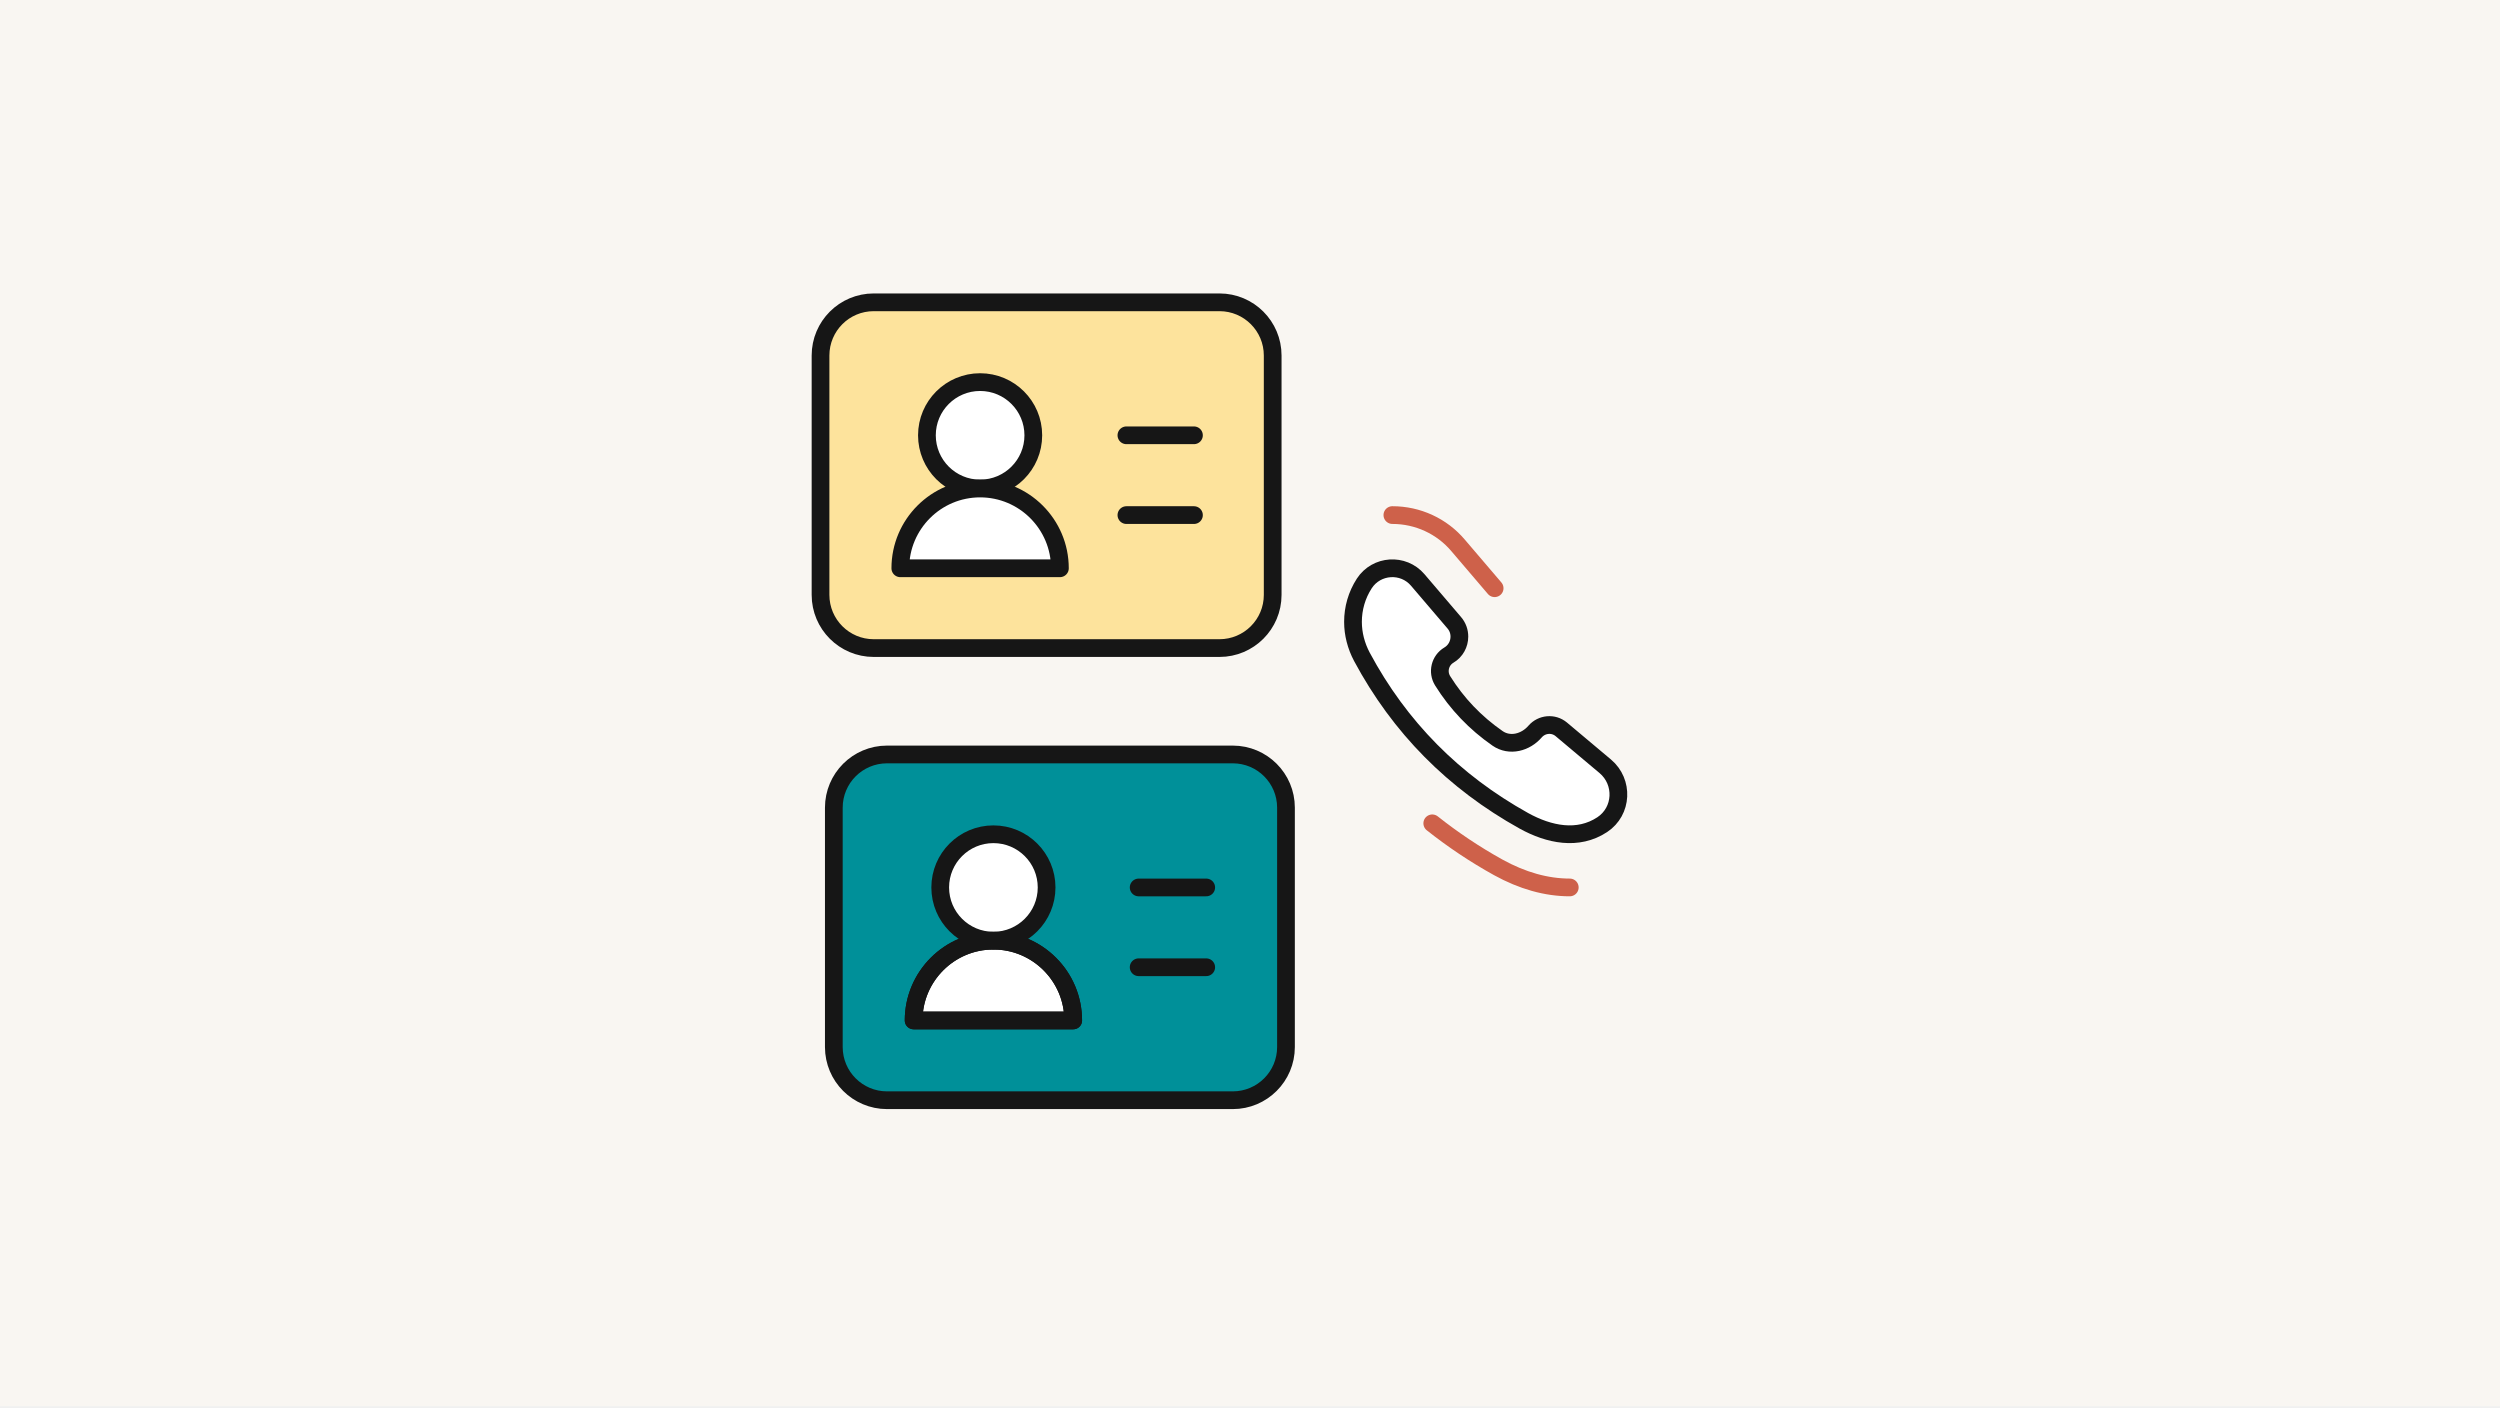
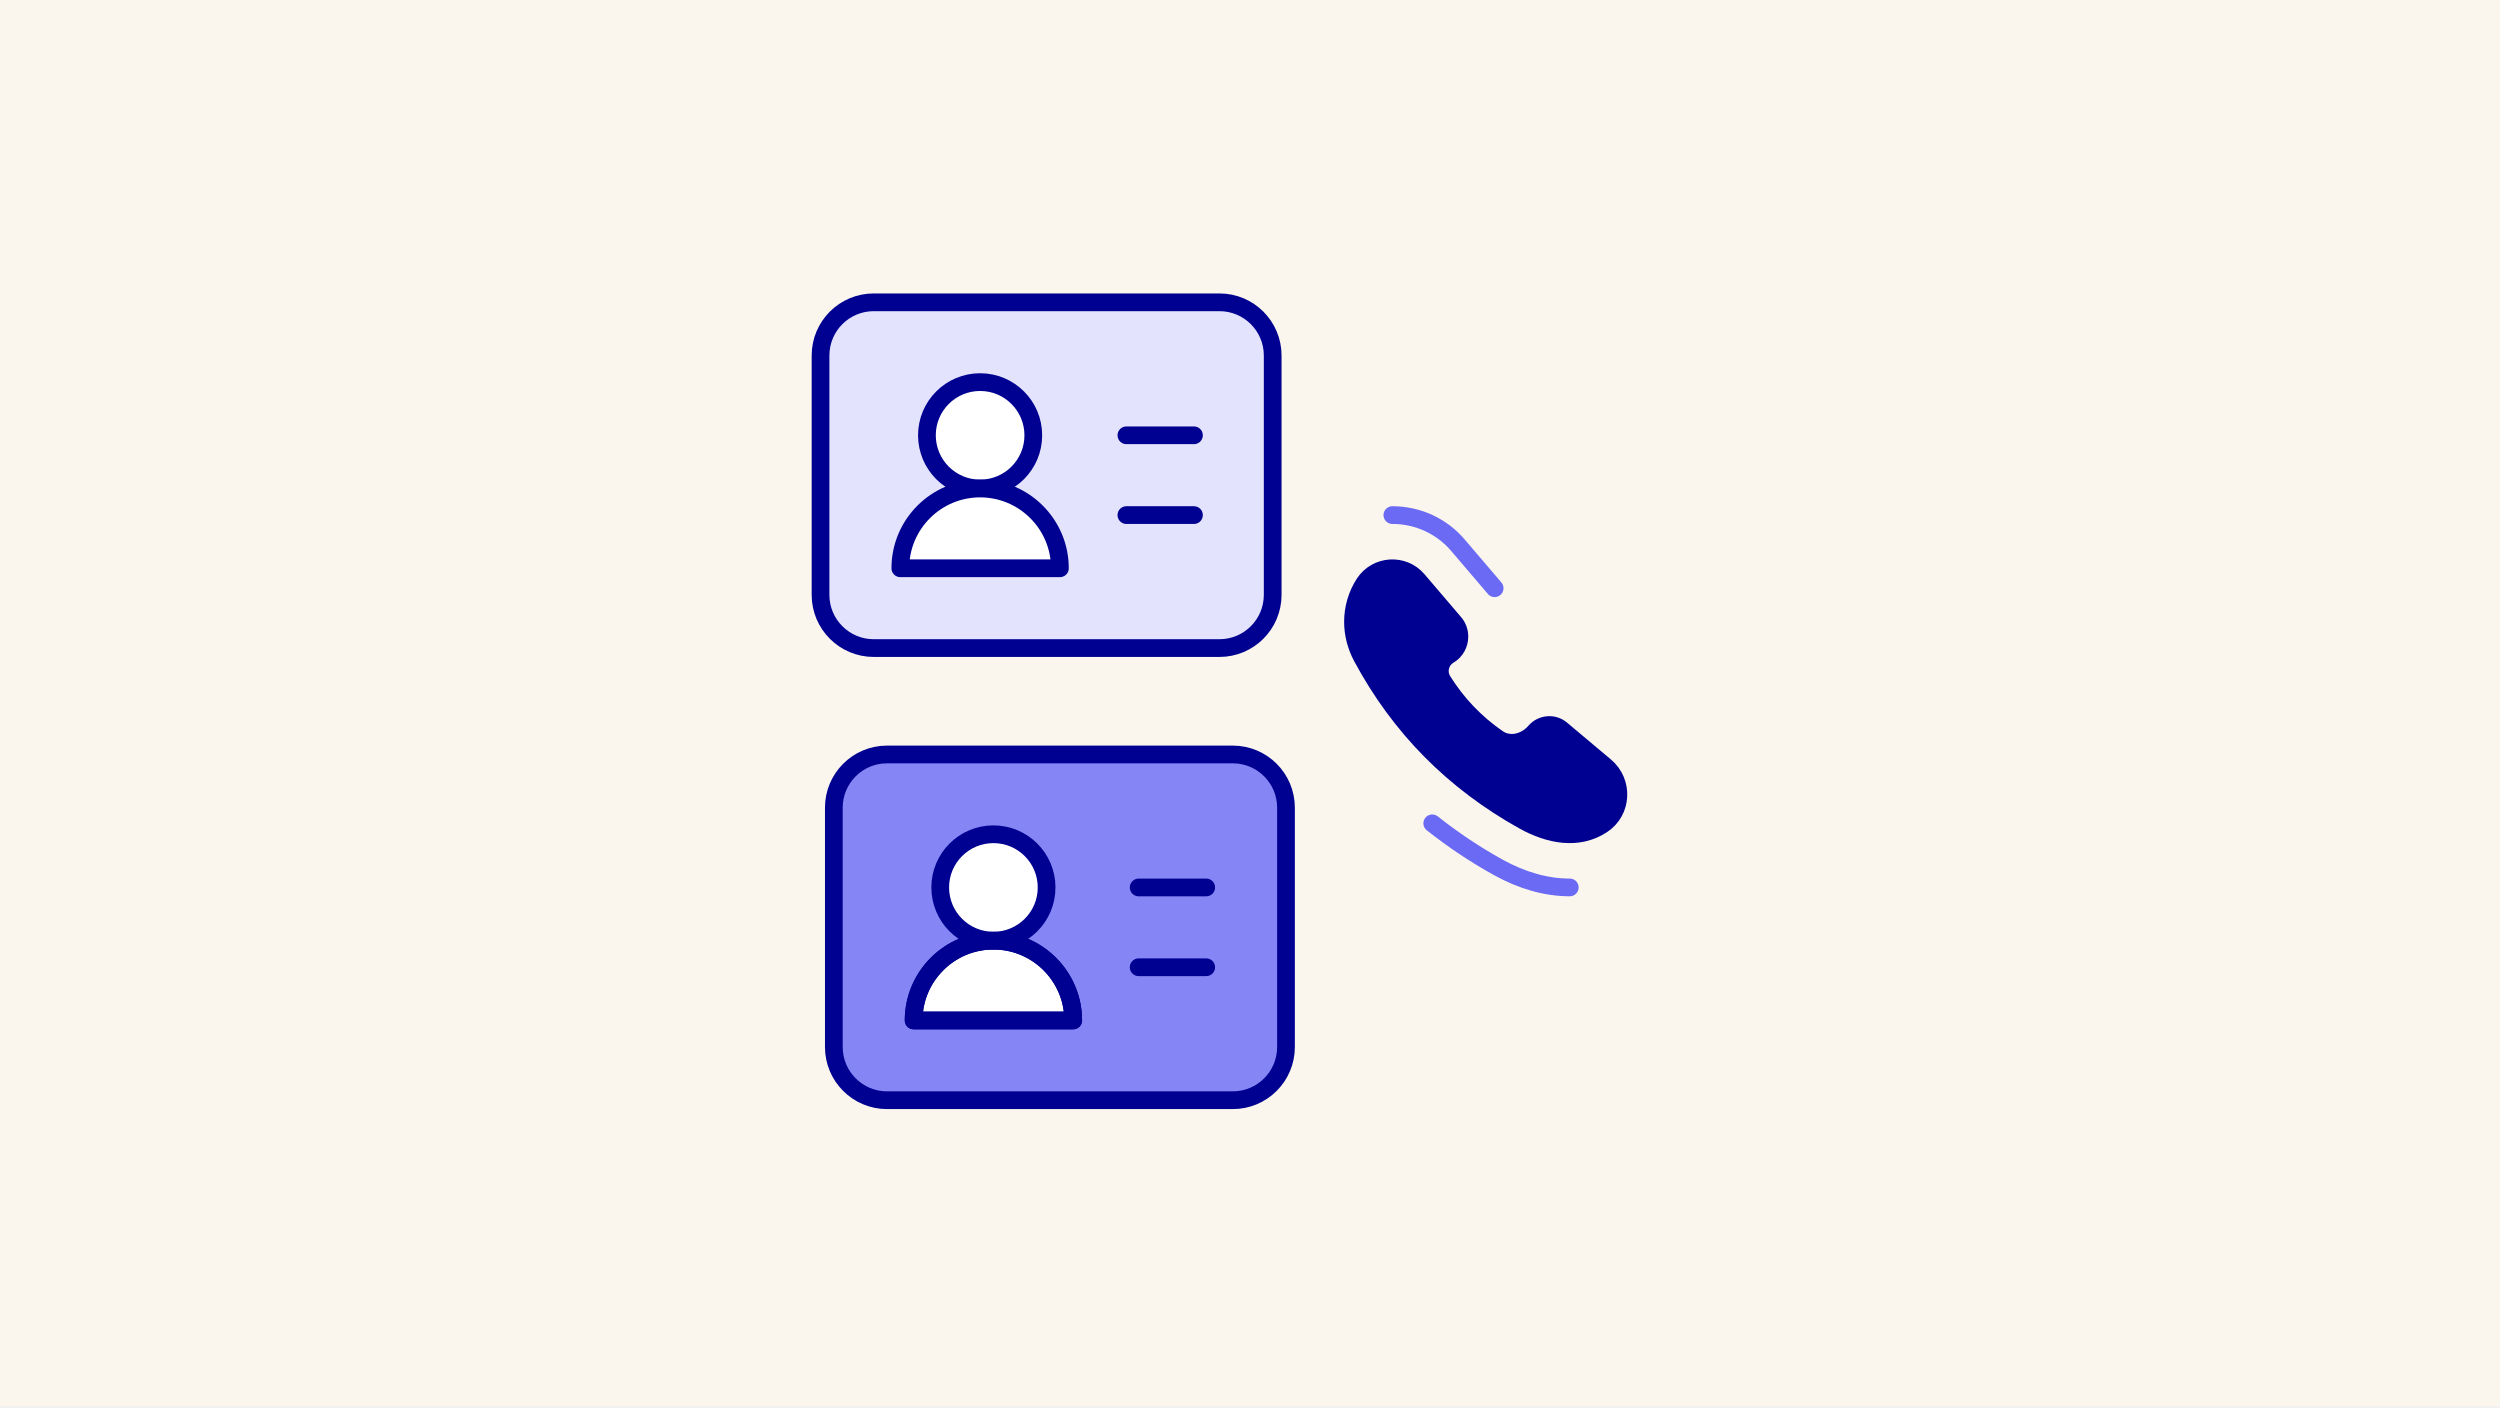
<svg xmlns="http://www.w3.org/2000/svg" width="588" height="331" viewBox="0 0 588 331" fill="none">
-   <rect width="588" height="330.75" fill="#F9F6F2" />
-   <path d="M286.824 71.103H205.5C198.59 71.103 192.988 76.705 192.988 83.615V139.916C192.988 146.826 198.59 152.428 205.5 152.428H286.824C293.734 152.428 299.335 146.826 299.335 139.916V83.615C299.335 76.705 293.734 71.103 286.824 71.103Z" fill="#FDE39C" />
-   <path d="M286.824 71.103H205.5C198.59 71.103 192.988 76.705 192.988 83.615V139.916C192.988 146.826 198.59 152.428 205.5 152.428H286.824C293.734 152.428 299.335 146.826 299.335 139.916V83.615C299.335 76.705 293.734 71.103 286.824 71.103Z" stroke="#161616" stroke-width="4.17" stroke-linecap="round" stroke-linejoin="round" />
-   <path d="M230.523 114.894C237.433 114.894 243.034 109.292 243.034 102.383C243.034 95.473 237.433 89.871 230.523 89.871C223.613 89.871 218.011 95.473 218.011 102.383C218.011 109.292 223.613 114.894 230.523 114.894Z" fill="white" stroke="#161616" stroke-width="4.17" stroke-linecap="round" stroke-linejoin="round" />
-   <path d="M249.29 133.662C249.29 123.308 240.876 114.895 230.522 114.895C220.169 114.895 211.755 123.308 211.755 133.662H249.29Z" fill="white" stroke="#161616" stroke-width="4.17" stroke-linecap="round" stroke-linejoin="round" />
-   <path d="M264.929 102.383H280.818" stroke="#161616" stroke-width="4.17" stroke-linecap="round" stroke-linejoin="round" />
-   <path d="M264.929 121.15H280.818" stroke="#161616" stroke-width="4.17" stroke-linecap="round" stroke-linejoin="round" />
-   <path d="M289.952 177.449H208.628C201.718 177.449 196.116 183.051 196.116 189.961V246.262C196.116 253.172 201.718 258.773 208.628 258.773H289.952C296.862 258.773 302.463 253.172 302.463 246.262V189.961C302.463 183.051 296.862 177.449 289.952 177.449Z" fill="#009099" />
-   <path d="M289.952 177.449H208.628C201.718 177.449 196.116 183.051 196.116 189.961V246.262C196.116 253.172 201.718 258.773 208.628 258.773H289.952C296.862 258.773 302.463 253.172 302.463 246.262V189.961C302.463 183.051 296.862 177.449 289.952 177.449Z" stroke="#161616" stroke-width="4.17" stroke-linecap="round" stroke-linejoin="round" />
-   <path d="M233.651 221.24C240.56 221.24 246.162 215.638 246.162 208.728C246.162 201.818 240.56 196.217 233.651 196.217C226.741 196.217 221.139 201.818 221.139 208.728C221.139 215.638 226.741 221.24 233.651 221.24Z" fill="#FDE39C" />
-   <path d="M252.418 240.007C252.418 229.654 244.004 221.24 233.651 221.24C223.297 221.24 214.884 229.654 214.884 240.007H252.418Z" fill="white" stroke="#161616" stroke-width="4.17" stroke-linecap="round" stroke-linejoin="round" />
-   <path d="M233.651 221.24C240.56 221.24 246.162 215.638 246.162 208.728C246.162 201.818 240.56 196.217 233.651 196.217C226.741 196.217 221.139 201.818 221.139 208.728C221.139 215.638 226.741 221.24 233.651 221.24Z" fill="white" stroke="#161616" stroke-width="4.17" stroke-linecap="round" stroke-linejoin="round" />
-   <path d="M252.418 240.007C252.418 229.654 244.004 221.24 233.651 221.24C223.297 221.24 214.884 229.654 214.884 240.007H252.418Z" stroke="#161616" stroke-width="4.17" stroke-linecap="round" stroke-linejoin="round" />
-   <path d="M267.813 208.729H283.702" stroke="#161616" stroke-width="4.17" stroke-linecap="round" stroke-linejoin="round" />
-   <path d="M267.813 227.496H283.702" stroke="#161616" stroke-width="4.17" stroke-linecap="round" stroke-linejoin="round" />
+   <rect width="588" height="330.75" fill="#FBF6ED" />
+   <path d="M286.824 71.103H205.5C198.59 71.103 192.989 76.705 192.989 83.615V139.916C192.989 146.826 198.59 152.428 205.5 152.428H286.824C293.734 152.428 299.336 146.826 299.336 139.916V83.615C299.336 76.705 293.734 71.103 286.824 71.103Z" fill="#E3E3FD" />
+   <path d="M286.824 71.103H205.5C198.59 71.103 192.989 76.705 192.989 83.615V139.916C192.989 146.826 198.59 152.428 205.5 152.428H286.824C293.734 152.428 299.336 146.826 299.336 139.916V83.615C299.336 76.705 293.734 71.103 286.824 71.103Z" stroke="#000091" stroke-width="4.17" stroke-linecap="round" stroke-linejoin="round" />
+   <path d="M230.523 114.894C237.433 114.894 243.034 109.292 243.034 102.383C243.034 95.473 237.433 89.871 230.523 89.871C223.613 89.871 218.011 95.473 218.011 102.383C218.011 109.292 223.613 114.894 230.523 114.894Z" fill="white" stroke="#000091" stroke-width="4.17" stroke-linecap="round" stroke-linejoin="round" />
+   <path d="M249.29 133.662C249.29 123.308 240.876 114.895 230.523 114.895C220.17 114.895 211.756 123.308 211.756 133.662H249.29Z" fill="white" stroke="#000091" stroke-width="4.17" stroke-linecap="round" stroke-linejoin="round" />
+   <path d="M264.929 102.383H280.819" stroke="#000091" stroke-width="4.17" stroke-linecap="round" stroke-linejoin="round" />
+   <path d="M264.929 121.148H280.819" stroke="#000091" stroke-width="4.17" stroke-linecap="round" stroke-linejoin="round" />
+   <path d="M289.952 177.449H208.628C201.718 177.449 196.117 183.051 196.117 189.961V246.262C196.117 253.172 201.718 258.773 208.628 258.773H289.952C296.862 258.773 302.464 253.172 302.464 246.262V189.961C302.464 183.051 296.862 177.449 289.952 177.449Z" fill="#8585F6" />
+   <path d="M289.952 177.449H208.628C201.718 177.449 196.117 183.051 196.117 189.961V246.262C196.117 253.172 201.718 258.773 208.628 258.773H289.952C296.862 258.773 302.464 253.172 302.464 246.262V189.961C302.464 183.051 296.862 177.449 289.952 177.449Z" stroke="#000091" stroke-width="4.17" stroke-linecap="round" stroke-linejoin="round" />
+   <path d="M233.651 221.24C240.561 221.24 246.162 215.638 246.162 208.728C246.162 201.818 240.561 196.217 233.651 196.217C226.741 196.217 221.139 201.818 221.139 208.728C221.139 215.638 226.741 221.24 233.651 221.24Z" fill="white" />
+   <path d="M252.418 240.007C252.418 229.654 244.004 221.24 233.651 221.24C223.298 221.24 214.884 229.654 214.884 240.007H252.418Z" fill="white" stroke="#000091" stroke-width="4.17" stroke-linecap="round" stroke-linejoin="round" />
+   <path d="M233.651 221.24C240.561 221.24 246.162 215.638 246.162 208.728C246.162 201.818 240.561 196.217 233.651 196.217C226.741 196.217 221.139 201.818 221.139 208.728C221.139 215.638 226.741 221.24 233.651 221.24Z" fill="white" stroke="#000091" stroke-width="4.17" stroke-linecap="round" stroke-linejoin="round" />
+   <path d="M252.418 240.007C252.418 229.654 244.004 221.24 233.651 221.24C223.298 221.24 214.884 229.654 214.884 240.007H252.418Z" stroke="#000091" stroke-width="4.17" stroke-linecap="round" stroke-linejoin="round" />
+   <path d="M267.813 208.729H283.702" stroke="#000091" stroke-width="4.17" stroke-linecap="round" stroke-linejoin="round" />
+   <path d="M267.813 227.496H283.702" stroke="#000091" stroke-width="4.17" stroke-linecap="round" stroke-linejoin="round" />
  <path d="M376.84 193.963C371.148 197.717 364.36 196.34 358.417 193.056C341.933 183.891 329.203 171.067 320.32 154.49C318.944 151.893 318.224 149.078 318.224 146.263C318.224 143.104 319.1 139.976 320.883 137.224C323.729 132.845 330.048 132.407 333.457 136.411L342.027 146.451C342.872 147.421 343.247 148.578 343.247 149.735C343.247 151.456 342.371 153.145 340.776 154.083C338.681 155.334 338.024 158.055 339.306 160.12C342.684 165.531 347.001 170.035 352.224 173.663C355.07 175.634 358.824 174.664 361.076 172.037C362.609 170.285 365.33 169.972 367.207 171.536L377.56 180.232C381.939 183.923 381.626 190.804 376.84 193.963Z" fill="white" />
-   <path d="M369.211 208.725C363.706 208.725 358.045 207.129 352.384 204.002C346.847 200.936 341.686 197.464 336.869 193.648" stroke="#CE614A" stroke-width="4.17" stroke-linecap="round" stroke-linejoin="round" />
-   <path d="M327.486 121.146C333.46 121.146 339.121 123.743 342.969 128.309L351.539 138.35" stroke="#CE614A" stroke-width="4.17" stroke-linecap="round" stroke-linejoin="round" />
-   <path d="M376.84 193.963C371.148 197.717 364.36 196.34 358.417 193.056C341.933 183.891 329.203 171.067 320.32 154.49C318.944 151.893 318.224 149.078 318.224 146.263C318.224 143.104 319.1 139.976 320.883 137.224C323.729 132.845 330.048 132.407 333.457 136.411L342.027 146.451C342.872 147.421 343.247 148.578 343.247 149.735C343.247 151.456 342.371 153.145 340.776 154.083C338.681 155.334 338.024 158.055 339.306 160.12C342.684 165.531 347.001 170.035 352.224 173.663C355.07 175.634 358.824 174.664 361.076 172.037C362.609 170.285 365.33 169.972 367.207 171.536L377.56 180.232C381.939 183.923 381.626 190.804 376.84 193.963Z" stroke="#161616" stroke-width="4.17" stroke-linecap="round" stroke-linejoin="round" />
+   <path d="M369.211 208.723C363.706 208.723 358.045 207.128 352.384 204C346.847 200.934 341.686 197.462 336.869 193.646" stroke="#6A6AF4" stroke-width="4.17" stroke-linecap="round" stroke-linejoin="round" />
+   <path d="M327.486 121.145C333.46 121.145 339.121 123.741 342.969 128.307L351.539 138.348" stroke="#6A6AF4" stroke-width="4.17" stroke-linecap="round" stroke-linejoin="round" />
+   <path d="M376.84 193.963C371.148 197.717 364.36 196.34 358.417 193.056C341.933 183.891 329.203 171.067 320.32 154.49C318.944 151.893 318.224 149.078 318.224 146.263C318.224 143.104 319.1 139.976 320.883 137.224C323.729 132.845 330.048 132.407 333.457 136.411L342.027 146.451C342.872 147.421 343.247 148.578 343.247 149.735C343.247 151.456 342.371 153.145 340.776 154.083C338.681 155.334 338.024 158.055 339.306 160.12C342.684 165.531 347.001 170.035 352.224 173.663C355.07 175.634 358.824 174.664 361.076 172.037C362.609 170.285 365.33 169.972 367.207 171.536L377.56 180.232C381.939 183.923 381.626 190.804 376.84 193.963Z" fill="#000091" />
+   <path d="M376.841 193.965C371.148 197.718 364.36 196.342 358.418 193.058C341.934 183.893 329.203 171.069 320.32 154.492C318.944 151.895 318.225 149.08 318.225 146.265C318.225 143.106 319.1 139.978 320.883 137.226C323.73 132.847 330.048 132.409 333.457 136.413L342.028 146.453C342.872 147.423 343.247 148.58 343.247 149.737C343.247 151.458 342.372 153.147 340.776 154.085C338.681 155.336 338.024 158.057 339.306 160.122C342.684 165.533 347.001 170.037 352.224 173.665C355.071 175.636 358.824 174.666 361.076 172.039C362.609 170.287 365.33 169.974 367.207 171.538L377.56 180.234C381.939 183.925 381.626 190.806 376.841 193.965Z" fill="#000091" stroke="#000091" stroke-width="4.17" stroke-linecap="round" stroke-linejoin="round" />
</svg>
